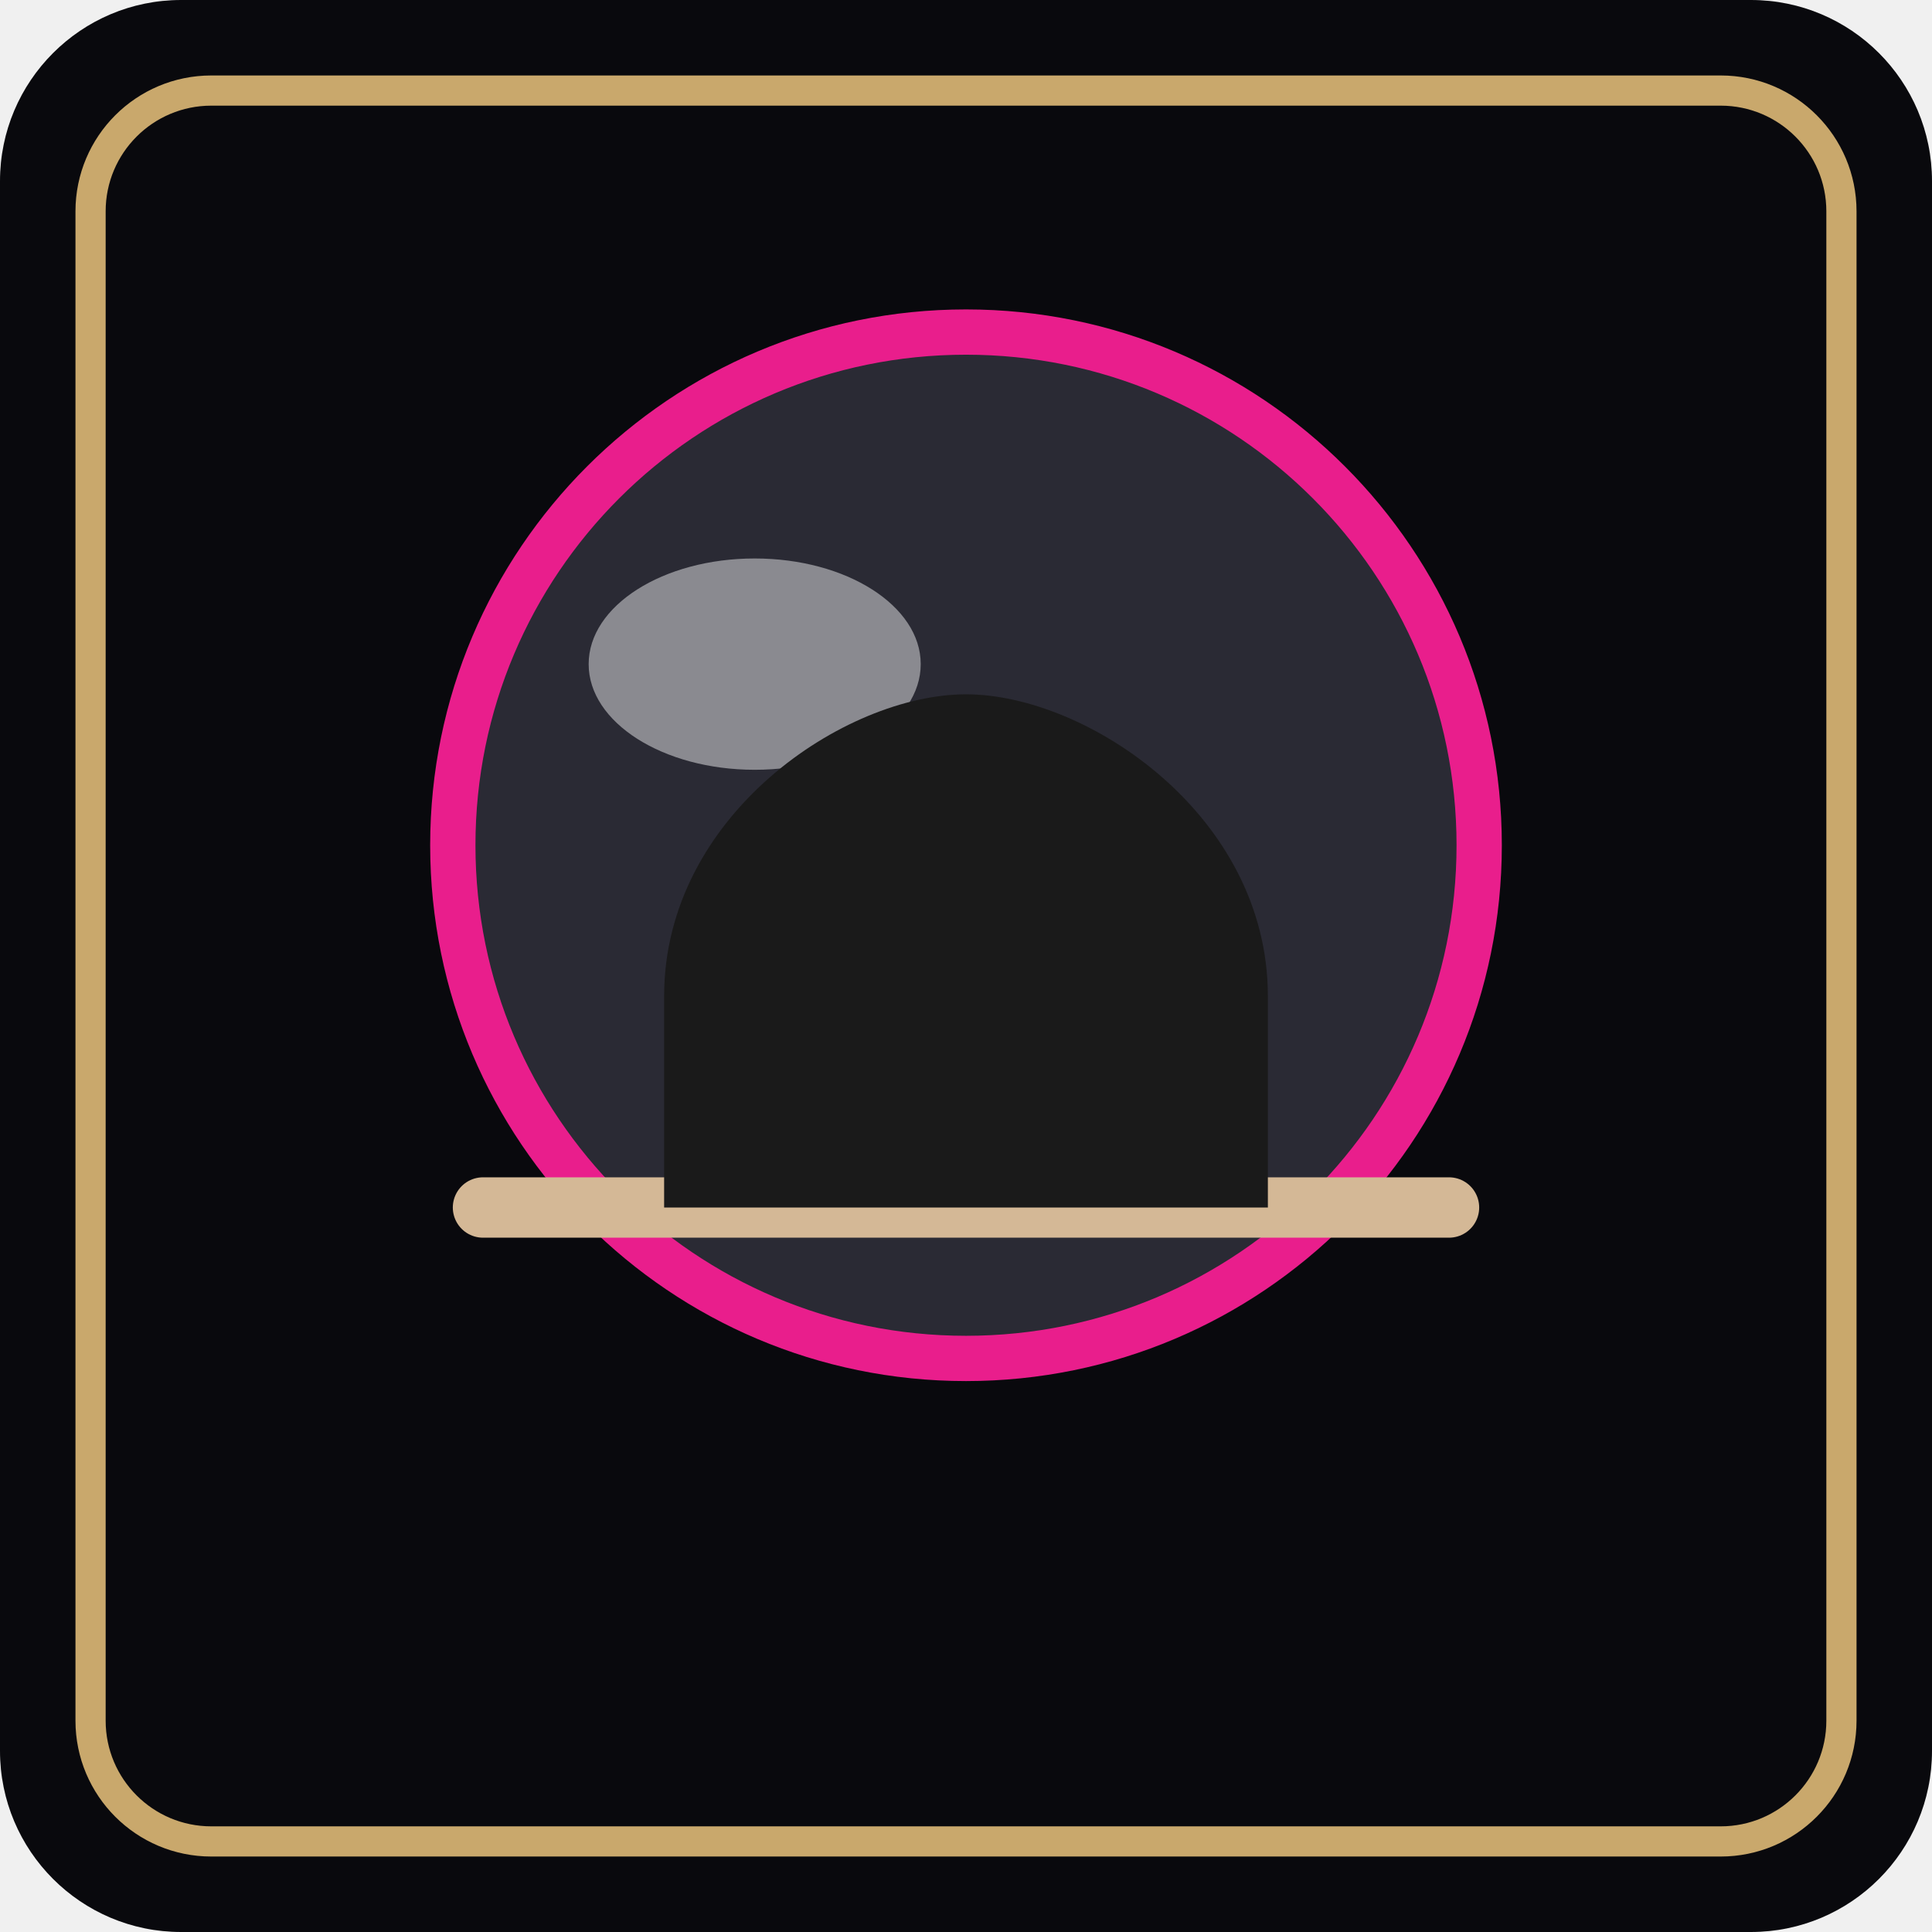
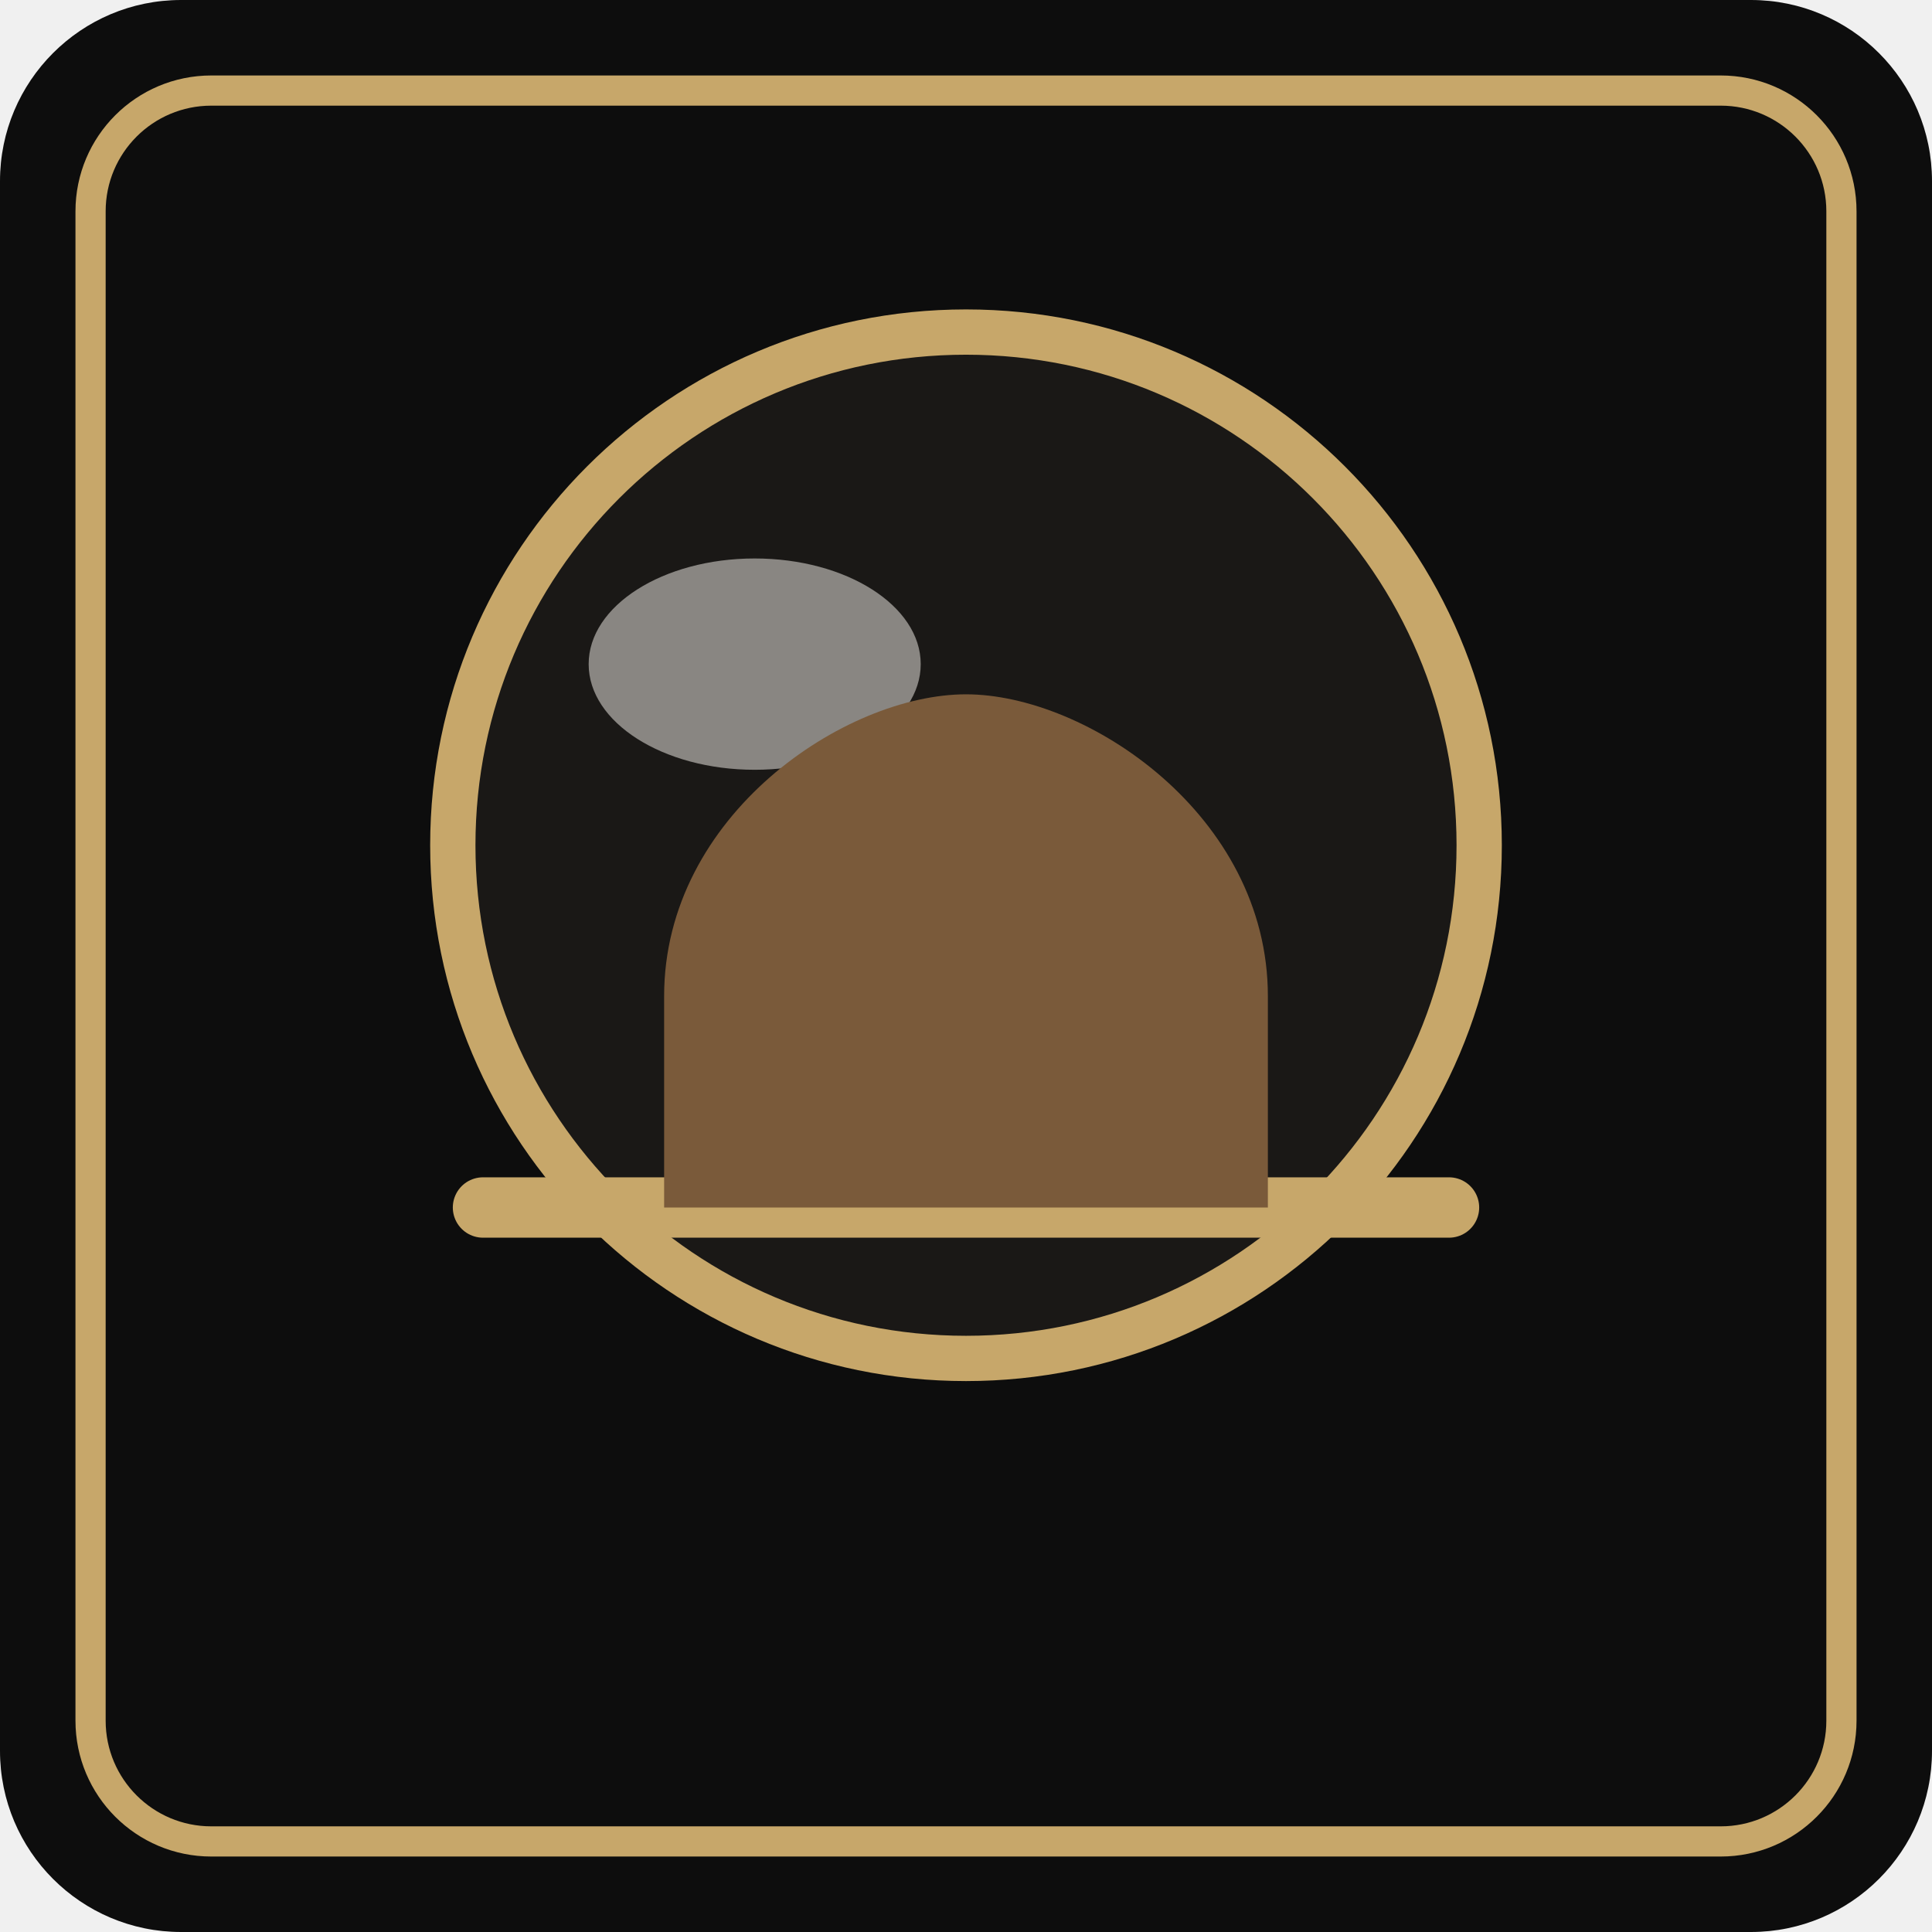
<svg xmlns="http://www.w3.org/2000/svg" viewBox="0 0 64 64" role="img" aria-label="Cowboy Disco Party">
-   <rect width="64" height="64" rx="6" fill="#09090d" />
-   <rect x="3" y="3" width="58" height="58" rx="4" fill="none" stroke="#c9a86c" stroke-width="1" />
-   <circle cx="32" cy="28" r="17" fill="#2a2a34" stroke="#e91e8c" stroke-width="1.5" />
-   <ellipse cx="25" cy="22" rx="5.5" ry="3.5" fill="#fff" opacity="0.45" />
-   <path d="M16 40h32" stroke="#d4b896" stroke-width="2" stroke-linecap="round" />
-   <path d="M22 40v-7c0-6 6-10 10-10s10 4 10 10v7" fill="#1a1a1a" />
+   <rect width="64" height="64" rx="6" fill="#0D0D0D" />
+   <rect x="3" y="3" width="58" height="58" rx="4" fill="none" stroke="#C7A76A" stroke-width="1" />
+   <circle cx="32" cy="28" r="17" fill="#1A1816" stroke="#C7A76A" stroke-width="1.5" />
+   <ellipse cx="25" cy="22" rx="5.5" ry="3.5" fill="#F7F3ED" opacity="0.5" />
+   <path d="M16 40h32" stroke="#C7A76A" stroke-width="2" stroke-linecap="round" />
+   <path d="M22 40v-7c0-6 6-10 10-10s10 4 10 10v7" fill="#7A5A3A" />
</svg>
